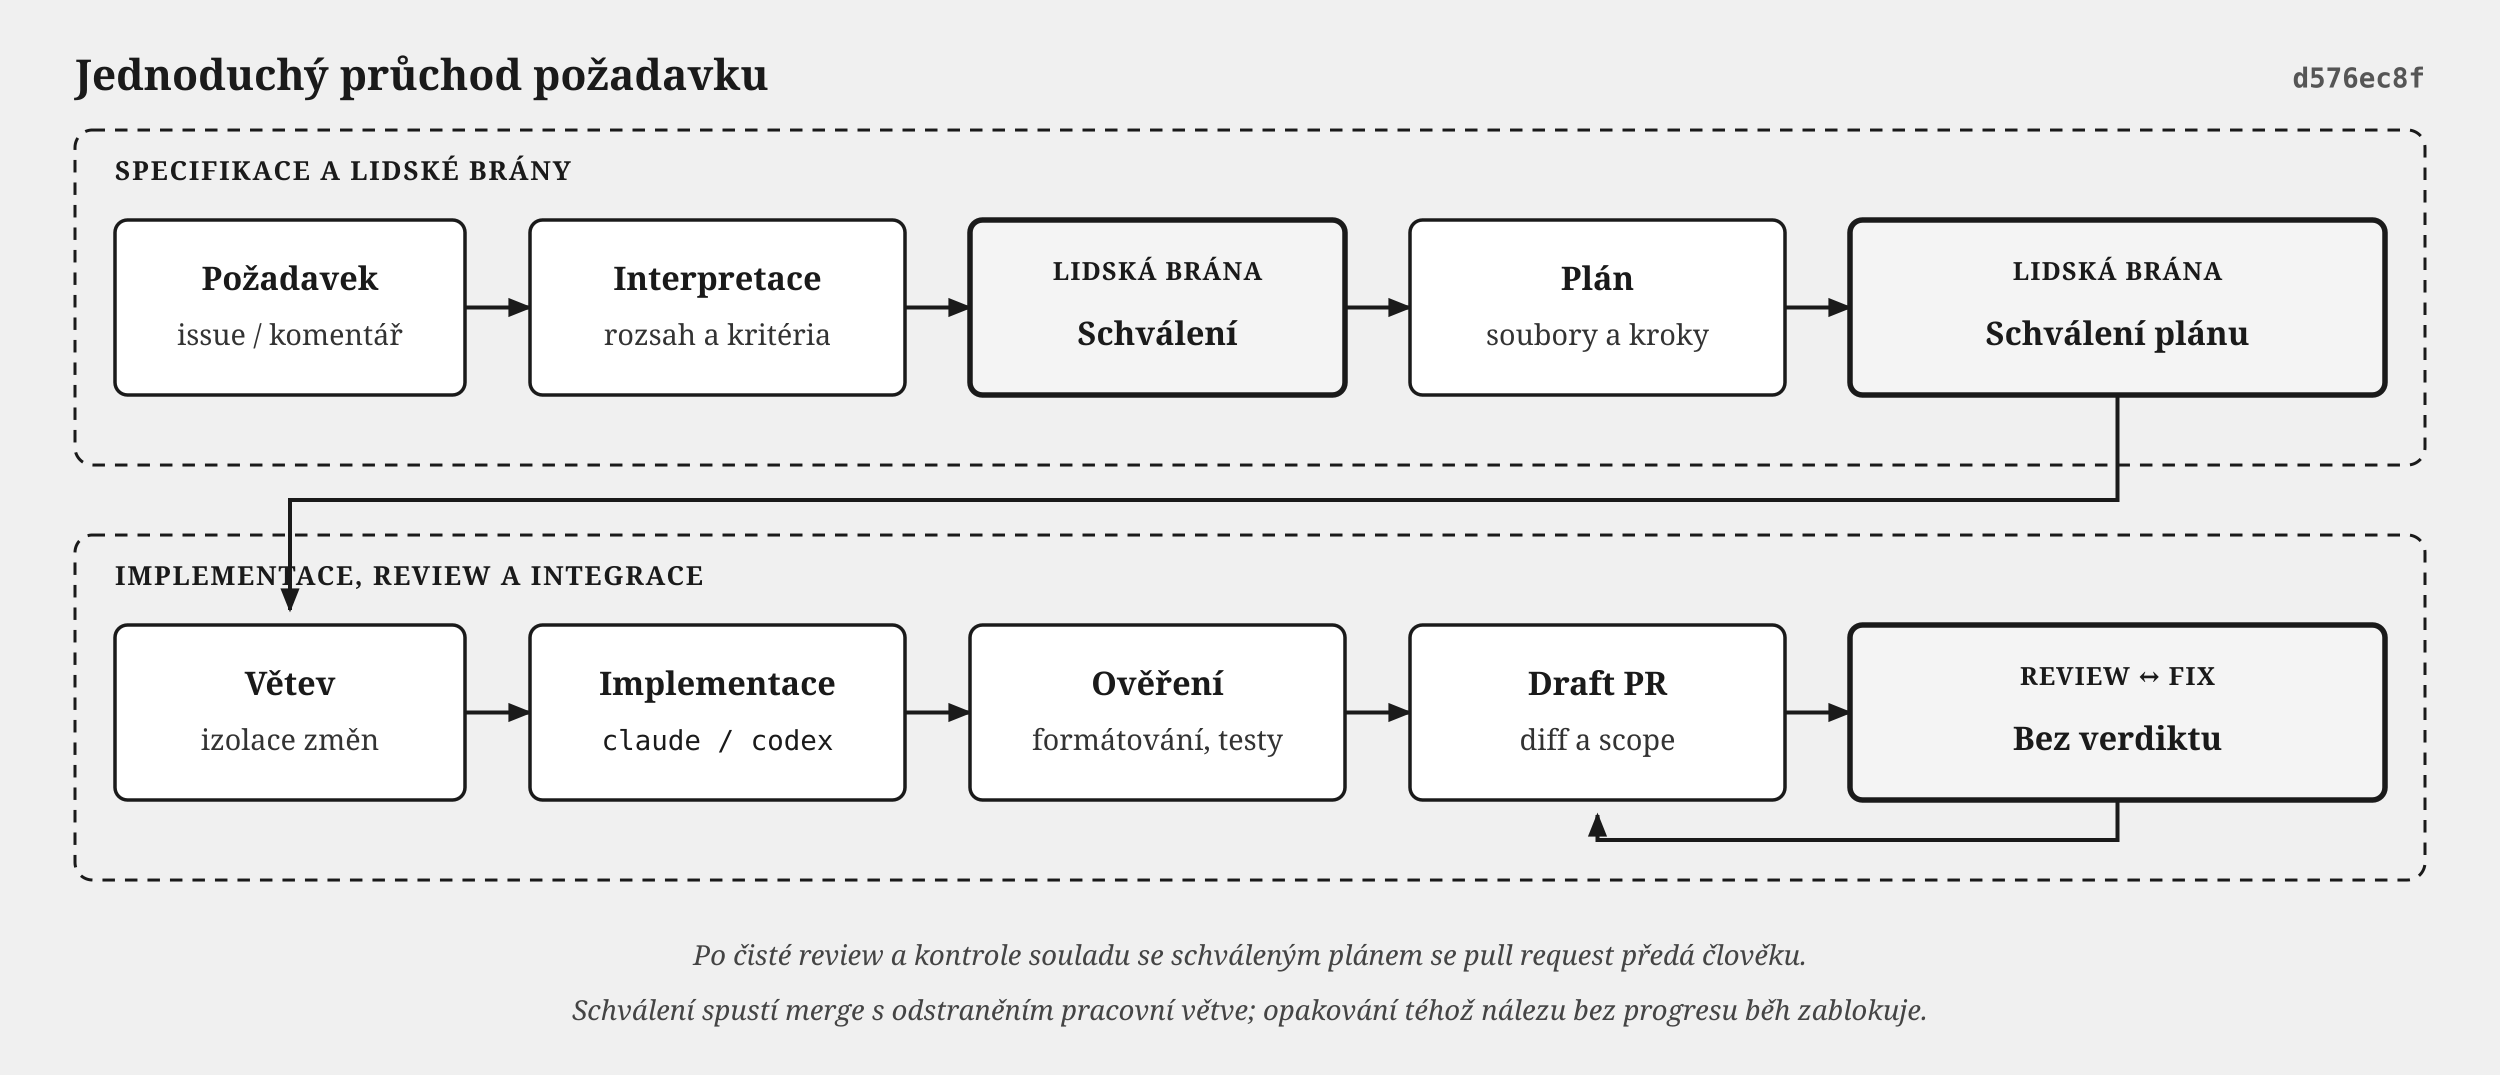
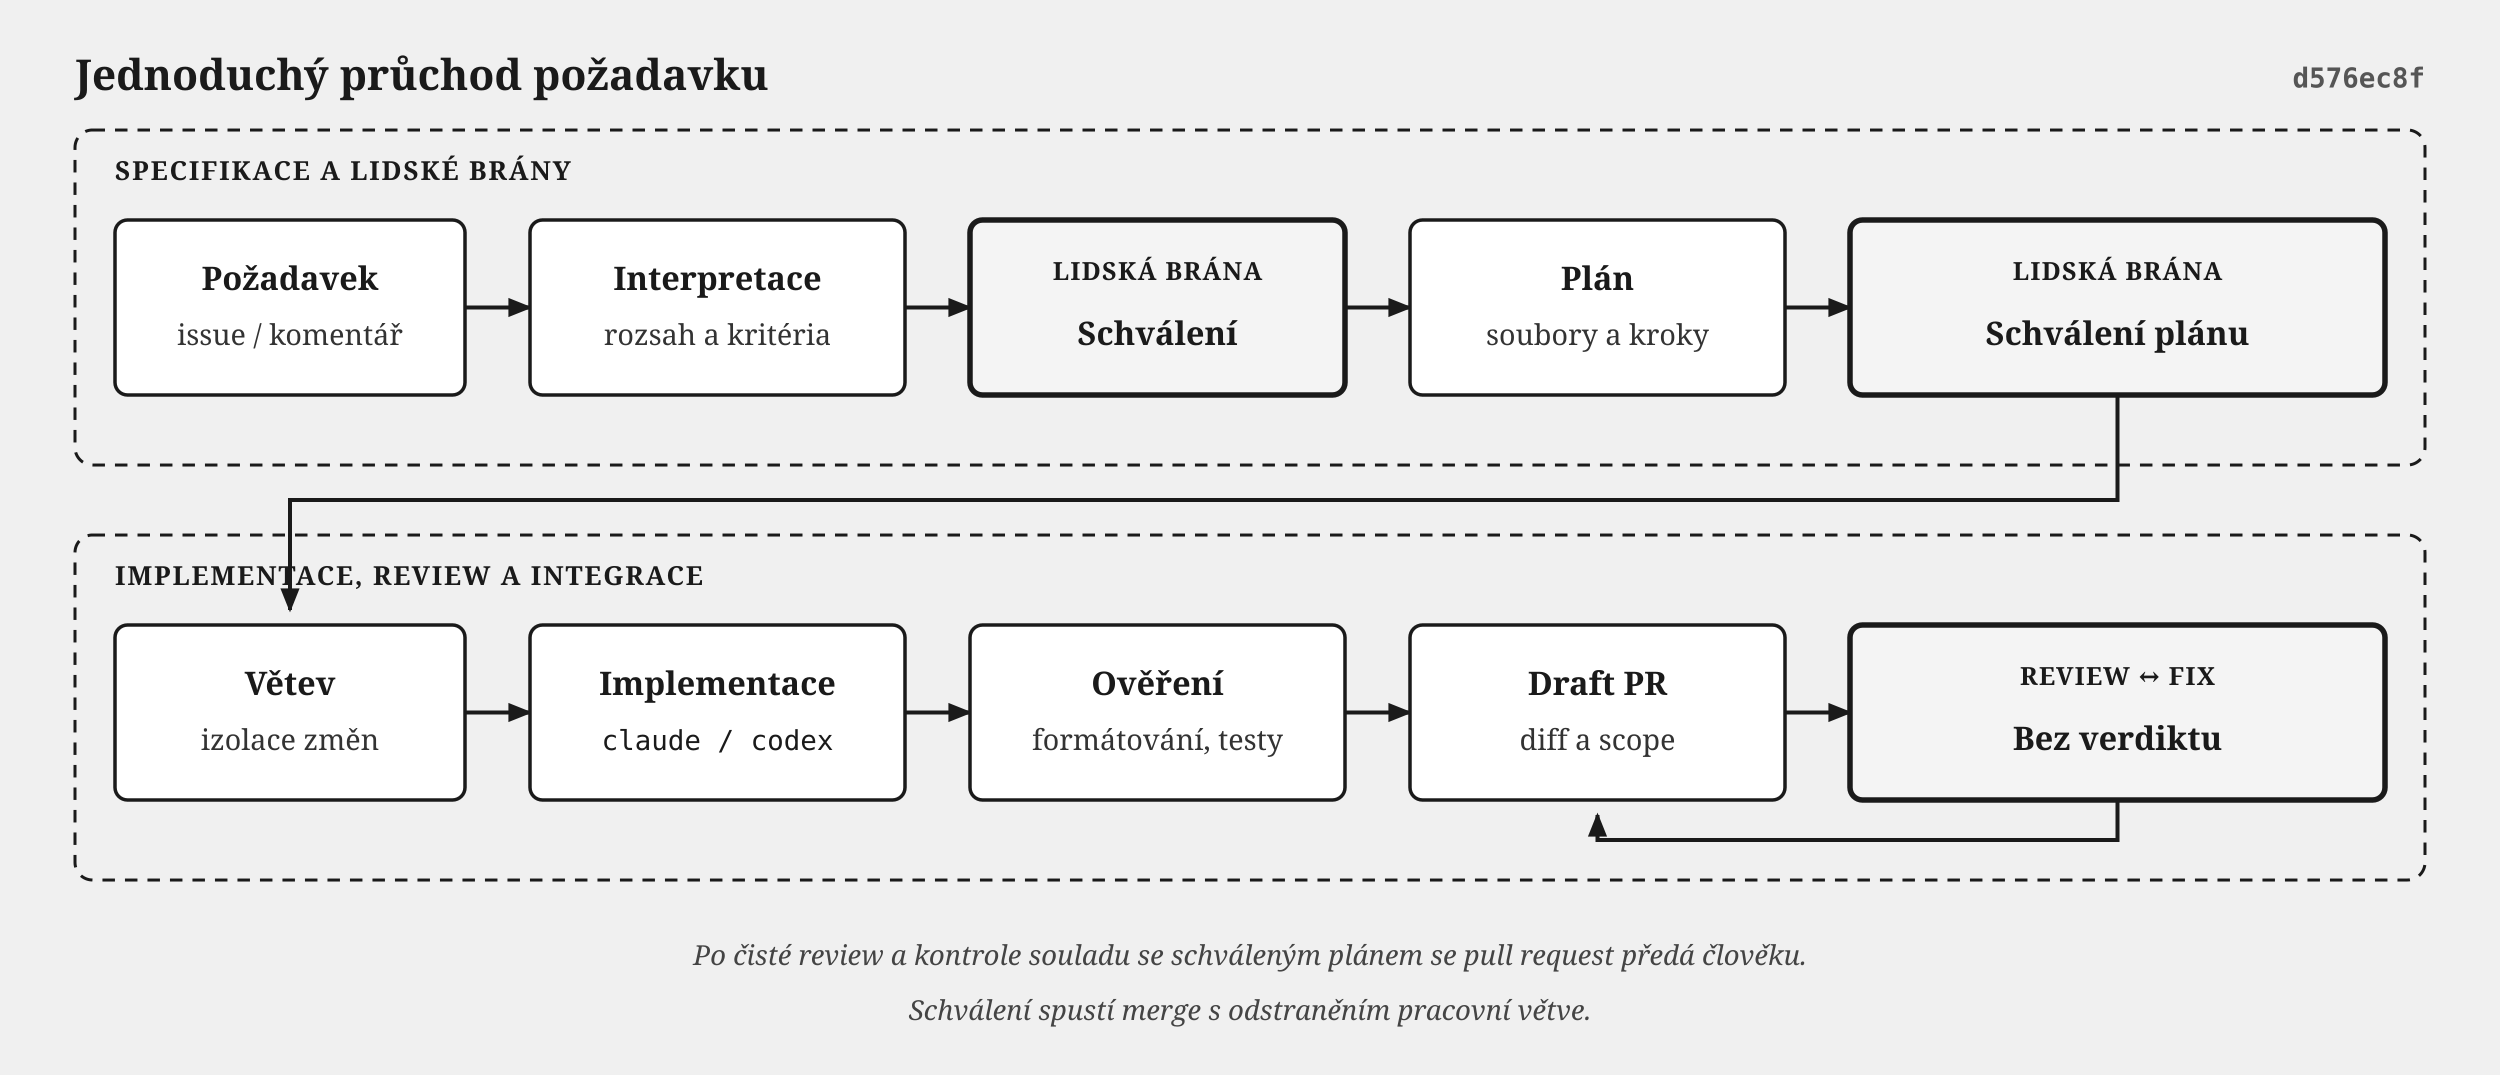
<svg xmlns="http://www.w3.org/2000/svg" viewBox="0 0 1000 430" role="img" aria-labelledby="t d">
  <defs>
    <marker id="a" viewBox="0 0 10 10" refX="9" refY="5" markerWidth="6" markerHeight="6" orient="auto">
      <path d="M0 1L10 5L0 9Z" fill="#1a1a1a" />
    </marker>
  </defs>
  <style>
    .phase{fill:none;stroke:#1a1a1a;stroke-width:1.2;stroke-dasharray:5 4}
    .box{fill:#fff;stroke:#1a1a1a;stroke-width:1.4}
    .gate{fill:#f4f4f4;stroke:#1a1a1a;stroke-width:2.2}
    .plabel{font:700 10.5px Caladea,serif;letter-spacing:.7px;fill:#1a1a1a}
    .head{font:700 13px Caladea,serif;fill:#1a1a1a}
    .body{font:11.5px Caladea,serif;fill:#333}
    .gatetxt{font:700 10px Caladea,serif;letter-spacing:.5px;fill:#1a1a1a}
    .mono{font:11px 'DejaVu Sans Mono',monospace;fill:#1a1a1a}
    .note{font:italic 11px Caladea,serif;fill:#444}
    .rev{font:700 11px 'DejaVu Sans Mono',monospace;fill:#555}
    .title{font:700 17px Caladea,serif;fill:#1a1a1a}
    .edge{fill:none;stroke:#1a1a1a;stroke-width:1.6;marker-end:url(#a)}
  </style>
  <text x="30" y="36" class="title">Jednoduchý průchod požadavku</text>
  <text x="970" y="35" text-anchor="end" class="rev">d576ec8f</text>
  <rect x="30" y="52" width="940" height="134" rx="7" class="phase" />
  <text x="46" y="72" class="plabel">SPECIFIKACE A LIDSKÉ BRÁNY</text>
  <rect x="46" y="88" width="140" height="70" rx="5" class="box" />
  <text x="116" y="116" text-anchor="middle" class="head">Požadavek</text>
  <text x="116" y="138" text-anchor="middle" class="body">issue / komentář</text>
  <path d="M186 123H212" class="edge" />
  <rect x="212" y="88" width="150" height="70" rx="5" class="box" />
  <text x="287" y="116" text-anchor="middle" class="head">Interpretace</text>
  <text x="287" y="138" text-anchor="middle" class="body">rozsah a kritéria</text>
  <path d="M362 123H388" class="edge" />
  <rect x="388" y="88" width="150" height="70" rx="5" class="gate" />
  <text x="463" y="112" text-anchor="middle" class="gatetxt">LIDSKÁ BRÁNA</text>
  <text x="463" y="138" text-anchor="middle" class="head">Schválení</text>
  <path d="M538 123H564" class="edge" />
  <rect x="564" y="88" width="150" height="70" rx="5" class="box" />
  <text x="639" y="116" text-anchor="middle" class="head">Plán</text>
  <text x="639" y="138" text-anchor="middle" class="body">soubory a kroky</text>
  <path d="M714 123H740" class="edge" />
  <rect x="740" y="88" width="214" height="70" rx="5" class="gate" />
  <text x="847" y="112" text-anchor="middle" class="gatetxt">LIDSKÁ BRÁNA</text>
  <text x="847" y="138" text-anchor="middle" class="head">Schválení plánu</text>
  <path d="M847 158V200H116V244" class="edge" />
  <rect x="30" y="214" width="940" height="138" rx="7" class="phase" />
  <text x="46" y="234" class="plabel">IMPLEMENTACE, REVIEW A INTEGRACE</text>
  <rect x="46" y="250" width="140" height="70" rx="5" class="box" />
  <text x="116" y="278" text-anchor="middle" class="head">Větev</text>
  <text x="116" y="300" text-anchor="middle" class="body">izolace změn</text>
  <path d="M186 285H212" class="edge" />
  <rect x="212" y="250" width="150" height="70" rx="5" class="box" />
  <text x="287" y="278" text-anchor="middle" class="head">Implementace</text>
  <text x="287" y="300" text-anchor="middle" class="mono">claude / codex</text>
  <path d="M362 285H388" class="edge" />
  <rect x="388" y="250" width="150" height="70" rx="5" class="box" />
  <text x="463" y="278" text-anchor="middle" class="head">Ověření</text>
  <text x="463" y="300" text-anchor="middle" class="body">formátování, testy</text>
  <path d="M538 285H564" class="edge" />
  <rect x="564" y="250" width="150" height="70" rx="5" class="box" />
  <text x="639" y="278" text-anchor="middle" class="head">Draft PR</text>
  <text x="639" y="300" text-anchor="middle" class="body">diff a scope</text>
  <path d="M714 285H740" class="edge" />
  <rect x="740" y="250" width="214" height="70" rx="5" class="gate" />
  <text x="847" y="274" text-anchor="middle" class="gatetxt">REVIEW ↔ FIX</text>
  <text x="847" y="300" text-anchor="middle" class="head">Bez verdiktu</text>
  <path d="M847 320V336H639V326" class="edge" />
  <text x="500" y="386" text-anchor="middle" class="note">Po čisté review a kontrole souladu se schváleným plánem se pull request předá člověku.</text>
-   <text x="500" y="408" text-anchor="middle" class="note">Schválení spustí merge s odstraněním pracovní větve; opakování téhož nálezu bez progresu běh zablokuje.</text>
+   <text x="500" y="408" text-anchor="middle" class="note">Schválení spustí merge s odstraněním pracovní větve.</text>
</svg>
